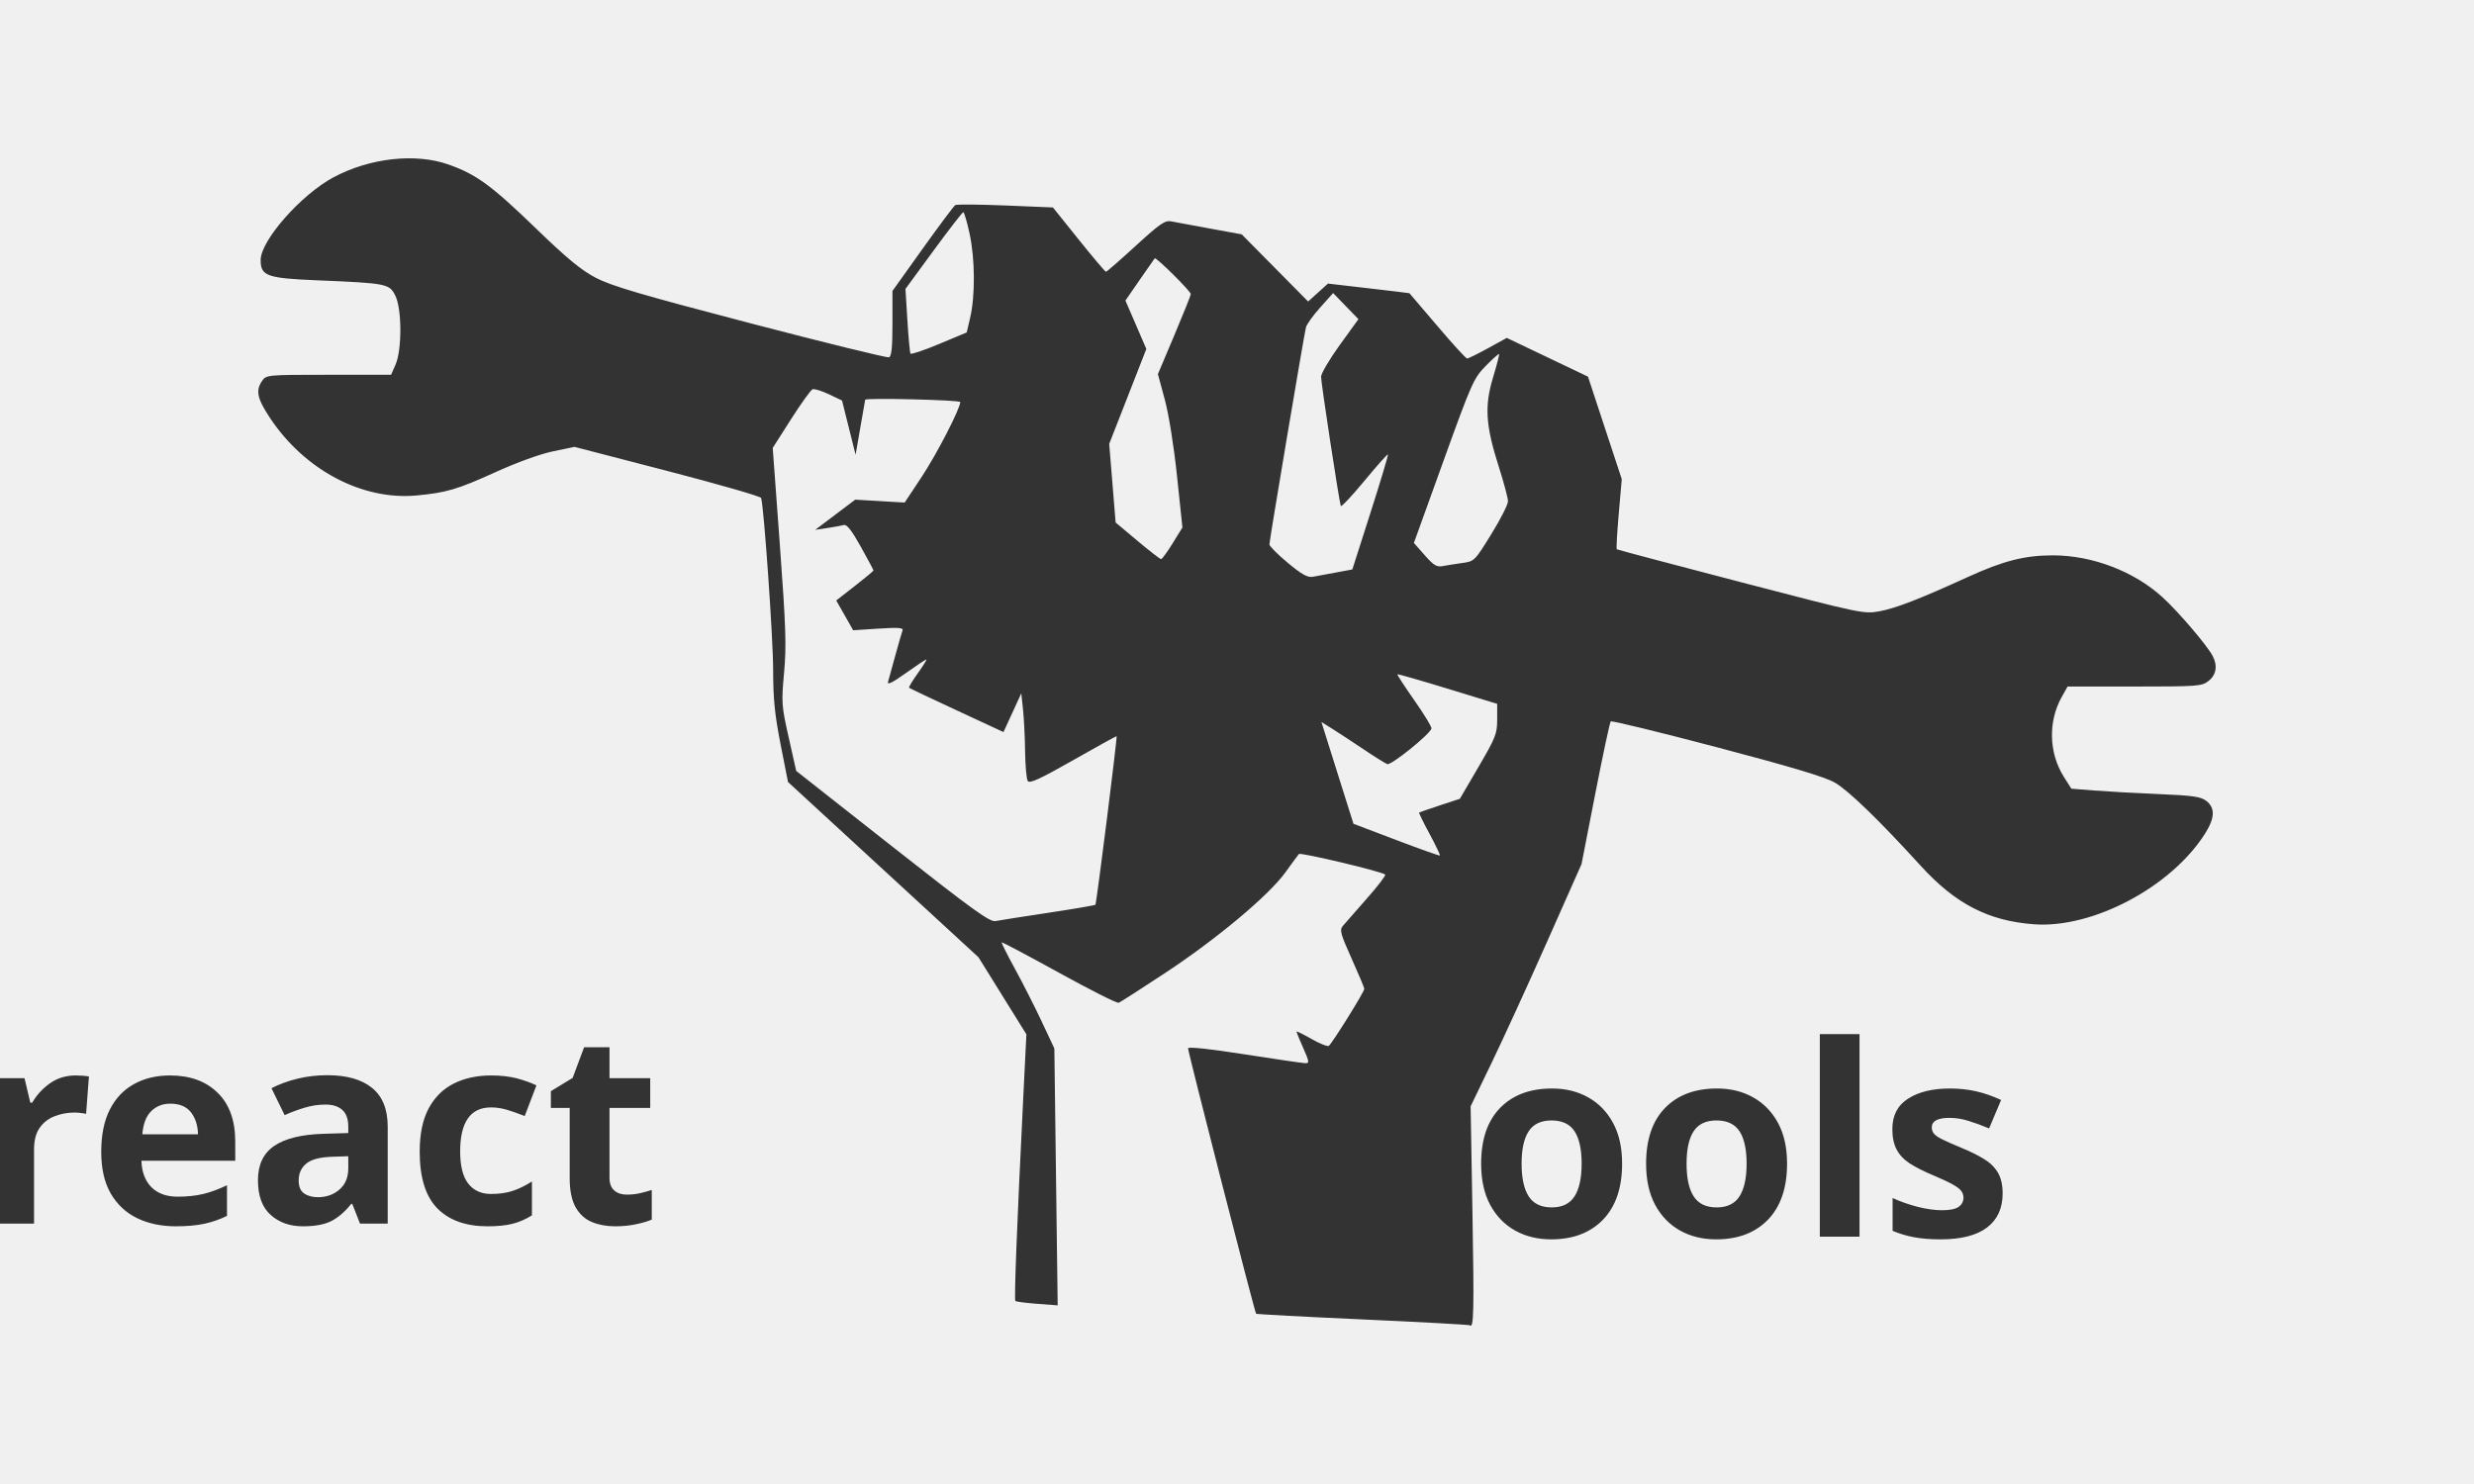
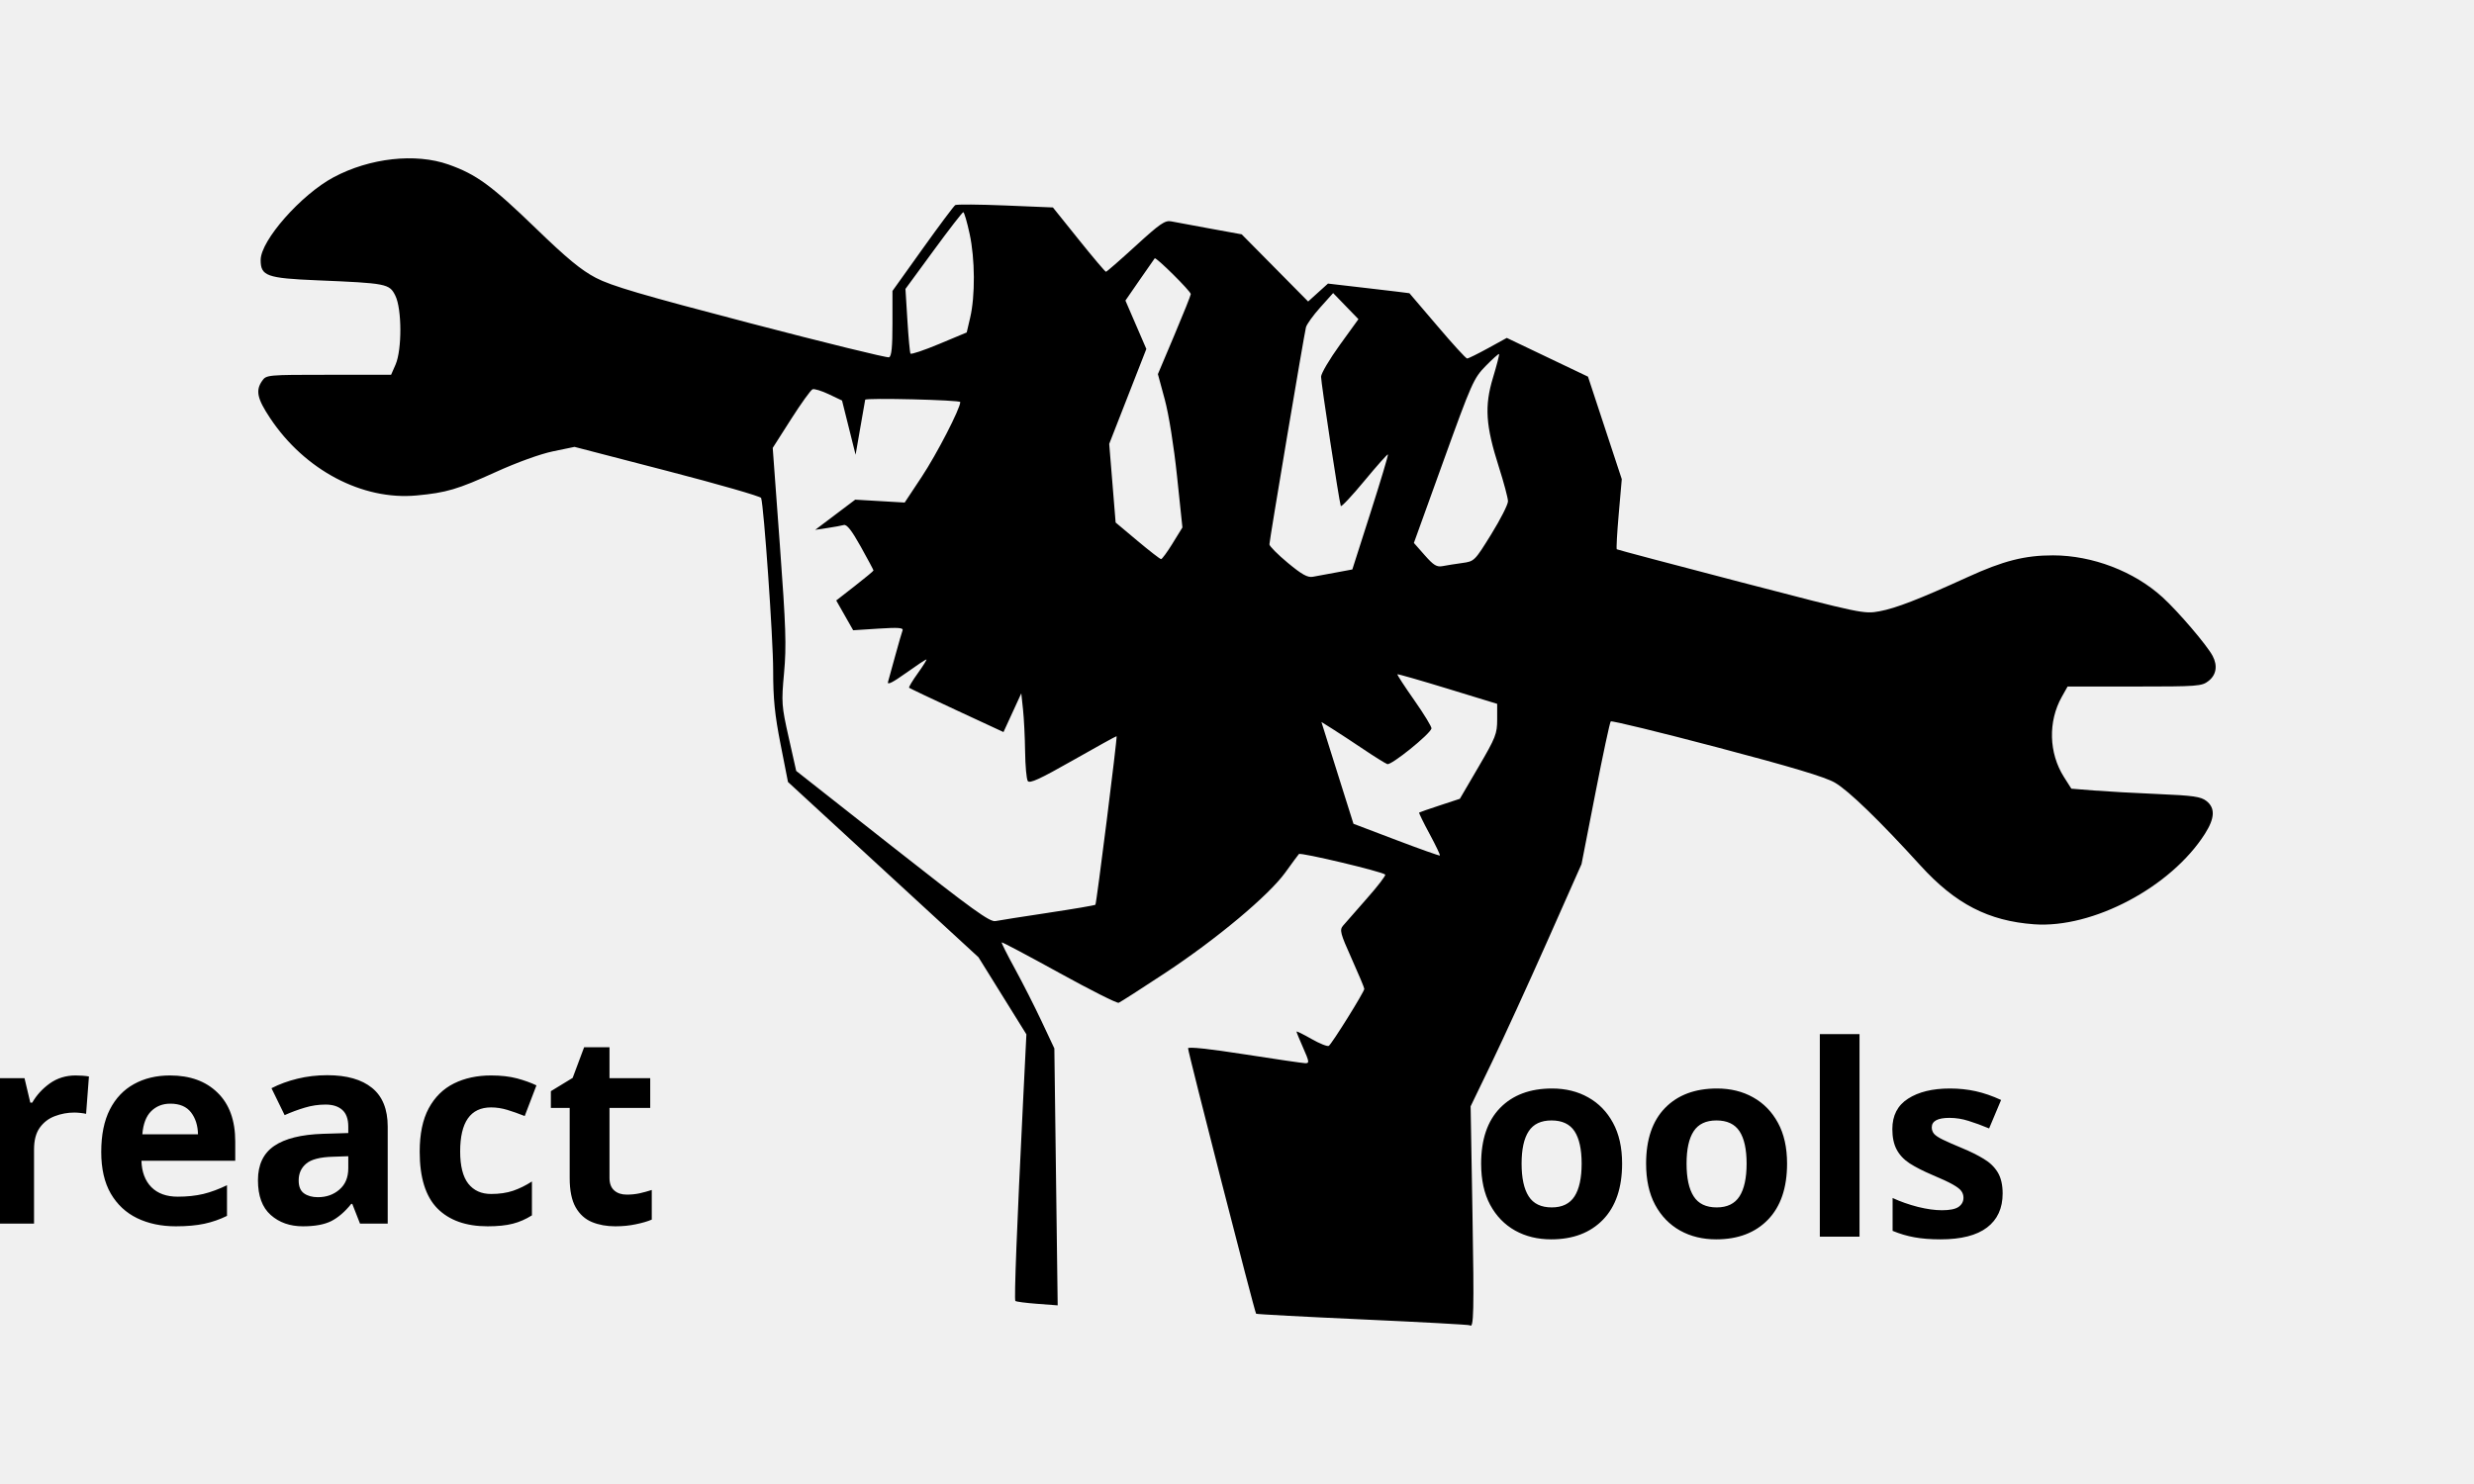
<svg xmlns="http://www.w3.org/2000/svg" width="300" height="180" viewBox="0 0 300 180" version="1.1" id="svg1" xml:space="preserve">
  <defs id="defs1">
-     <style id="style1">.cls-1{fill:#1e1e1d;}.cls-2{fill:#fff;}.cls-3{fill:#5eb28f;}</style>
+     <style id="style1">.cls-1{fill:currentColor;}.cls-2{fill:currentColor;}.cls-3{fill:currentColor;}</style>
  </defs>
  <g id="layer1">
    <g id="g23" transform="translate(-5.196602,13.34866)">
-       <path style="fill:#333333;stroke-width:0.12" d="m 183.436,147.402 c -0.078,-0.071 -5.913,-0.391 -12.966,-0.71 -7.053,-0.319 -12.884,-0.632 -12.957,-0.694 -0.159,-0.135 -8.247,-31.698 -8.25,-32.193 -0.001,-0.212 2.578,0.062 6.821,0.725 3.753,0.586 7.08,1.073 7.394,1.081 0.512,0.013 0.487,-0.177 -0.247,-1.835 -0.45,-1.017 -0.818,-1.916 -0.818,-1.997 0,-0.081 0.812,0.317 1.805,0.885 0.992,0.568 1.941,0.948 2.109,0.844 0.362,-0.224 4.307,-6.555 4.307,-6.913 0,-0.136 -0.69,-1.784 -1.533,-3.662 -1.373,-3.058 -1.483,-3.475 -1.053,-3.993 0.264,-0.318 1.566,-1.803 2.892,-3.301 1.327,-1.498 2.329,-2.806 2.227,-2.908 -0.36,-0.36 -10.264,-2.717 -10.465,-2.49 -0.112,0.127 -0.852,1.131 -1.644,2.232 -2.002,2.783 -8.327,8.073 -14.588,12.203 -2.891,1.907 -5.421,3.53 -5.623,3.608 -0.202,0.077 -3.454,-1.561 -7.227,-3.642 -3.773,-2.08 -6.903,-3.739 -6.956,-3.686 -0.053,0.053 0.666,1.489 1.598,3.191 0.932,1.702 2.39,4.574 3.24,6.383 l 1.546,3.288 0.202,15.583 0.202,15.583 -2.486,-0.188 c -1.367,-0.103 -2.557,-0.26 -2.645,-0.347 -0.159,-0.159 0.181,-8.971 0.937,-24.251 l 0.4,-8.088 -2.905,-4.675 -2.905,-4.675 -11.55,-10.63 -11.55,-10.63 -0.899,-4.574 c -0.708,-3.604 -0.899,-5.512 -0.899,-8.994 0,-3.812 -1.123,-19.877 -1.46,-20.884 -0.065,-0.193 -5.182,-1.666 -11.372,-3.272 l -11.254,-2.921 -2.605,0.539 c -1.546,0.32 -4.372,1.342 -6.952,2.514 -4.637,2.107 -5.966,2.501 -9.596,2.84 -6.573,0.614 -13.57,-3.08 -17.756,-9.376 -1.577,-2.372 -1.788,-3.36 -0.968,-4.531 0.504,-0.719 0.632,-0.731 8.073,-0.731 h 7.561 l 0.54,-1.233 c 0.79,-1.803 0.774,-6.755 -0.026,-8.365 -0.72,-1.448 -1.023,-1.507 -9.482,-1.861 -6.114,-0.256 -6.849,-0.52 -6.849,-2.461 0,-2.37 4.912,-7.943 8.851,-10.042 4.394,-2.342 9.926,-2.955 13.928,-1.542 3.371,1.19 5.206,2.531 10.596,7.746 3.765,3.643 5.484,5.062 7.266,5.996 1.879,0.985 5.53,2.059 18.737,5.512 9.022,2.359 16.591,4.217 16.82,4.129 0.304,-0.117 0.416,-1.225 0.416,-4.104 v -3.944 l 3.652,-5.111 c 2.008,-2.811 3.791,-5.197 3.962,-5.302 0.171,-0.105 2.905,-0.084 6.076,0.047 l 5.766,0.239 3.131,3.901 c 1.722,2.145 3.207,3.901 3.301,3.901 0.093,0 1.716,-1.415 3.606,-3.145 2.956,-2.705 3.56,-3.12 4.316,-2.968 0.484,0.097 2.603,0.49 4.709,0.874 l 3.829,0.697 4.028,4.074 4.028,4.074 1.203,-1.087 1.203,-1.087 4.914,0.57 c 2.703,0.314 4.936,0.583 4.962,0.599 0.026,0.016 1.552,1.804 3.391,3.974 1.839,2.17 3.462,3.946 3.606,3.946 0.144,0 1.286,-0.563 2.537,-1.25 l 2.274,-1.25 4.923,2.35 4.923,2.35 2.048,6.216 2.048,6.216 -0.367,4.201 c -0.202,2.311 -0.31,4.248 -0.239,4.305 0.07,0.057 6.838,1.852 15.039,3.989 14.7,3.831 14.938,3.88 16.84,3.527 1.972,-0.367 4.838,-1.479 10.666,-4.14 4.338,-1.981 6.93,-2.641 10.358,-2.638 4.78,0.004 9.848,1.947 13.292,5.095 1.915,1.75 5.368,5.796 6.056,7.095 0.63,1.19 0.452,2.301 -0.486,3.039 -0.823,0.648 -1.27,0.681 -8.982,0.681 h -8.115 l -0.702,1.249 c -1.682,2.992 -1.581,6.823 0.256,9.719 l 0.903,1.423 2.753,0.219 c 1.514,0.12 5.019,0.315 7.79,0.433 4.255,0.181 5.161,0.312 5.836,0.843 1.079,0.849 1.024,2.072 -0.178,3.968 -4.098,6.463 -13.603,11.503 -20.715,10.985 -5.545,-0.404 -9.556,-2.477 -13.784,-7.126 -4.962,-5.457 -8.701,-9.079 -10.382,-10.057 -1.167,-0.68 -5.244,-1.903 -14.303,-4.291 -6.969,-1.837 -12.762,-3.247 -12.874,-3.133 -0.112,0.114 -0.954,4.054 -1.872,8.757 l -1.669,8.549 -4.158,9.371 c -2.287,5.154 -5.313,11.765 -6.724,14.69 l -2.566,5.319 0.225,13.095 c 0.203,11.802 0.153,13.897 -0.317,13.469 z M 132.314,97.364 c 3.067,-0.46 5.638,-0.899 5.713,-0.975 0.134,-0.134 2.674,-20.331 2.571,-20.442 -0.029,-0.031 -2.401,1.279 -5.272,2.911 -4.051,2.302 -5.283,2.867 -5.502,2.522 -0.155,-0.245 -0.3,-1.85 -0.322,-3.568 -0.022,-1.718 -0.136,-4.01 -0.252,-5.094 l -0.211,-1.97 -1.079,2.349 -1.079,2.349 -5.661,-2.626 c -3.114,-1.444 -5.717,-2.681 -5.784,-2.748 -0.068,-0.067 0.413,-0.868 1.068,-1.78 0.655,-0.912 1.118,-1.658 1.028,-1.658 -0.089,0 -1.212,0.749 -2.494,1.663 -1.612,1.15 -2.279,1.48 -2.161,1.069 0.094,-0.327 0.493,-1.771 0.886,-3.21 0.394,-1.438 0.788,-2.804 0.877,-3.035 0.127,-0.331 -0.492,-0.378 -2.913,-0.222 l -3.074,0.198 -1.027,-1.806 -1.027,-1.806 2.26,-1.762 c 1.243,-0.969 2.26,-1.814 2.26,-1.877 0,-0.064 -0.694,-1.362 -1.543,-2.886 -1.091,-1.959 -1.693,-2.729 -2.055,-2.628 -0.282,0.078 -1.178,0.242 -1.992,0.364 l -1.48,0.221 2.426,-1.83 2.426,-1.83 2.999,0.175 2.999,0.175 2.061,-3.113 c 1.834,-2.769 4.679,-8.289 4.679,-9.075 0,-0.255 -11.474,-0.534 -11.529,-0.281 -0.011,0.052 -0.278,1.574 -0.592,3.383 l -0.571,3.288 -0.822,-3.288 -0.822,-3.288 -1.591,-0.758 c -0.875,-0.417 -1.767,-0.69 -1.983,-0.607 -0.216,0.083 -1.391,1.717 -2.612,3.632 l -2.219,3.481 0.862,11.732 c 0.737,10.031 0.811,12.284 0.514,15.54 -0.331,3.633 -0.306,3.993 0.562,7.856 l 0.909,4.048 11.673,9.19 c 9.769,7.691 11.807,9.163 12.495,9.024 0.452,-0.092 3.331,-0.543 6.398,-1.004 z m 46.24,-9.551 c -0.75,-1.39 -1.322,-2.561 -1.271,-2.603 0.051,-0.041 1.183,-0.434 2.516,-0.873 l 2.423,-0.798 2.262,-3.87 c 2.085,-3.567 2.262,-4.017 2.262,-5.757 v -1.888 l -6.001,-1.837 c -3.3,-1.01 -6.045,-1.798 -6.099,-1.749 -0.054,0.048 0.874,1.474 2.062,3.168 1.188,1.694 2.12,3.228 2.071,3.408 -0.193,0.711 -4.892,4.497 -5.359,4.318 -0.265,-0.102 -1.555,-0.907 -2.867,-1.789 -1.312,-0.882 -3,-1.99 -3.752,-2.462 l -1.367,-0.858 0.743,2.369 c 0.409,1.303 1.283,4.081 1.943,6.174 l 1.2,3.805 5.179,1.967 c 2.848,1.082 5.233,1.93 5.299,1.884 0.066,-0.046 -0.494,-1.22 -1.243,-2.611 z m -11.358,-31.72 1.986,-0.37 2.214,-6.923 c 1.218,-3.807 2.165,-6.972 2.105,-7.032 -0.06,-0.06 -1.351,1.39 -2.868,3.223 -1.517,1.833 -2.801,3.197 -2.852,3.033 -0.224,-0.716 -2.406,-15.022 -2.391,-15.681 0.009,-0.402 1.032,-2.136 2.274,-3.854 l 2.258,-3.124 -1.534,-1.584 -1.534,-1.584 -1.567,1.749 c -0.862,0.962 -1.64,2.045 -1.73,2.406 -0.241,0.975 -4.43,25.869 -4.43,26.326 0,0.215 0.999,1.222 2.219,2.236 1.709,1.421 2.408,1.811 3.042,1.697 0.452,-0.081 1.716,-0.314 2.808,-0.518 z m 15.297,-1.15 c 1.488,-0.203 1.516,-0.231 3.535,-3.493 1.119,-1.809 2.032,-3.608 2.029,-4 -0.003,-0.391 -0.503,-2.267 -1.11,-4.168 -1.603,-5.019 -1.756,-7.363 -0.71,-10.82 0.461,-1.523 0.792,-2.814 0.737,-2.87 -0.056,-0.056 -0.786,0.598 -1.624,1.453 -1.45,1.481 -1.692,2.025 -5.113,11.507 l -3.591,9.953 1.312,1.49 c 1.082,1.229 1.463,1.461 2.173,1.322 0.474,-0.093 1.536,-0.261 2.361,-0.374 z m -35.099,-2.396 1.184,-1.918 -0.653,-6.22 c -0.384,-3.654 -0.997,-7.491 -1.487,-9.3 l -0.833,-3.08 1.994,-4.721 c 1.097,-2.596 1.994,-4.84 1.994,-4.985 0,-0.345 -4.22,-4.528 -4.375,-4.337 -0.065,0.08 -0.891,1.265 -1.835,2.633 l -1.716,2.487 1.268,2.936 1.268,2.936 -2.251,5.757 -2.251,5.757 0.389,4.768 0.389,4.768 2.646,2.22 c 1.455,1.221 2.745,2.22 2.866,2.22 0.121,0 0.753,-0.863 1.405,-1.918 z m -24.554,-27.362 c 0.621,-2.659 0.592,-7.125 -0.064,-10.163 -0.314,-1.455 -0.661,-2.641 -0.771,-2.635 -0.109,0.006 -1.732,2.102 -3.605,4.66 l -3.406,4.649 0.235,3.807 c 0.129,2.094 0.297,3.91 0.373,4.036 0.076,0.126 1.641,-0.399 3.478,-1.167 l 3.341,-1.396 z" id="path22" />
-       <text xml:space="preserve" style="font-style:normal;font-variant:normal;font-weight:600;font-stretch:normal;font-size:32.314px;font-family:'Myriad Pro';-inkscape-font-specification:'Myriad Pro, Semi-Bold';font-variant-ligatures:normal;font-variant-caps:normal;font-variant-numeric:normal;font-variant-east-asian:normal;text-align:center;writing-mode:lr-tb;direction:ltr;text-anchor:middle;fill:#333333;stroke-width:0.221" x="73.038" y="135.066" id="text22">
+       <path style="fill:currentColor;stroke-width:0.12" d="m 183.436,147.402 c -0.078,-0.071 -5.913,-0.391 -12.966,-0.71 -7.053,-0.319 -12.884,-0.632 -12.957,-0.694 -0.159,-0.135 -8.247,-31.698 -8.25,-32.193 -0.001,-0.212 2.578,0.062 6.821,0.725 3.753,0.586 7.08,1.073 7.394,1.081 0.512,0.013 0.487,-0.177 -0.247,-1.835 -0.45,-1.017 -0.818,-1.916 -0.818,-1.997 0,-0.081 0.812,0.317 1.805,0.885 0.992,0.568 1.941,0.948 2.109,0.844 0.362,-0.224 4.307,-6.555 4.307,-6.913 0,-0.136 -0.69,-1.784 -1.533,-3.662 -1.373,-3.058 -1.483,-3.475 -1.053,-3.993 0.264,-0.318 1.566,-1.803 2.892,-3.301 1.327,-1.498 2.329,-2.806 2.227,-2.908 -0.36,-0.36 -10.264,-2.717 -10.465,-2.49 -0.112,0.127 -0.852,1.131 -1.644,2.232 -2.002,2.783 -8.327,8.073 -14.588,12.203 -2.891,1.907 -5.421,3.53 -5.623,3.608 -0.202,0.077 -3.454,-1.561 -7.227,-3.642 -3.773,-2.08 -6.903,-3.739 -6.956,-3.686 -0.053,0.053 0.666,1.489 1.598,3.191 0.932,1.702 2.39,4.574 3.24,6.383 l 1.546,3.288 0.202,15.583 0.202,15.583 -2.486,-0.188 c -1.367,-0.103 -2.557,-0.26 -2.645,-0.347 -0.159,-0.159 0.181,-8.971 0.937,-24.251 l 0.4,-8.088 -2.905,-4.675 -2.905,-4.675 -11.55,-10.63 -11.55,-10.63 -0.899,-4.574 c -0.708,-3.604 -0.899,-5.512 -0.899,-8.994 0,-3.812 -1.123,-19.877 -1.46,-20.884 -0.065,-0.193 -5.182,-1.666 -11.372,-3.272 l -11.254,-2.921 -2.605,0.539 c -1.546,0.32 -4.372,1.342 -6.952,2.514 -4.637,2.107 -5.966,2.501 -9.596,2.84 -6.573,0.614 -13.57,-3.08 -17.756,-9.376 -1.577,-2.372 -1.788,-3.36 -0.968,-4.531 0.504,-0.719 0.632,-0.731 8.073,-0.731 h 7.561 l 0.54,-1.233 c 0.79,-1.803 0.774,-6.755 -0.026,-8.365 -0.72,-1.448 -1.023,-1.507 -9.482,-1.861 -6.114,-0.256 -6.849,-0.52 -6.849,-2.461 0,-2.37 4.912,-7.943 8.851,-10.042 4.394,-2.342 9.926,-2.955 13.928,-1.542 3.371,1.19 5.206,2.531 10.596,7.746 3.765,3.643 5.484,5.062 7.266,5.996 1.879,0.985 5.53,2.059 18.737,5.512 9.022,2.359 16.591,4.217 16.82,4.129 0.304,-0.117 0.416,-1.225 0.416,-4.104 v -3.944 l 3.652,-5.111 c 2.008,-2.811 3.791,-5.197 3.962,-5.302 0.171,-0.105 2.905,-0.084 6.076,0.047 l 5.766,0.239 3.131,3.901 c 1.722,2.145 3.207,3.901 3.301,3.901 0.093,0 1.716,-1.415 3.606,-3.145 2.956,-2.705 3.56,-3.12 4.316,-2.968 0.484,0.097 2.603,0.49 4.709,0.874 l 3.829,0.697 4.028,4.074 4.028,4.074 1.203,-1.087 1.203,-1.087 4.914,0.57 c 2.703,0.314 4.936,0.583 4.962,0.599 0.026,0.016 1.552,1.804 3.391,3.974 1.839,2.17 3.462,3.946 3.606,3.946 0.144,0 1.286,-0.563 2.537,-1.25 l 2.274,-1.25 4.923,2.35 4.923,2.35 2.048,6.216 2.048,6.216 -0.367,4.201 c -0.202,2.311 -0.31,4.248 -0.239,4.305 0.07,0.057 6.838,1.852 15.039,3.989 14.7,3.831 14.938,3.88 16.84,3.527 1.972,-0.367 4.838,-1.479 10.666,-4.14 4.338,-1.981 6.93,-2.641 10.358,-2.638 4.78,0.004 9.848,1.947 13.292,5.095 1.915,1.75 5.368,5.796 6.056,7.095 0.63,1.19 0.452,2.301 -0.486,3.039 -0.823,0.648 -1.27,0.681 -8.982,0.681 h -8.115 l -0.702,1.249 c -1.682,2.992 -1.581,6.823 0.256,9.719 l 0.903,1.423 2.753,0.219 c 1.514,0.12 5.019,0.315 7.79,0.433 4.255,0.181 5.161,0.312 5.836,0.843 1.079,0.849 1.024,2.072 -0.178,3.968 -4.098,6.463 -13.603,11.503 -20.715,10.985 -5.545,-0.404 -9.556,-2.477 -13.784,-7.126 -4.962,-5.457 -8.701,-9.079 -10.382,-10.057 -1.167,-0.68 -5.244,-1.903 -14.303,-4.291 -6.969,-1.837 -12.762,-3.247 -12.874,-3.133 -0.112,0.114 -0.954,4.054 -1.872,8.757 l -1.669,8.549 -4.158,9.371 c -2.287,5.154 -5.313,11.765 -6.724,14.69 l -2.566,5.319 0.225,13.095 c 0.203,11.802 0.153,13.897 -0.317,13.469 z M 132.314,97.364 c 3.067,-0.46 5.638,-0.899 5.713,-0.975 0.134,-0.134 2.674,-20.331 2.571,-20.442 -0.029,-0.031 -2.401,1.279 -5.272,2.911 -4.051,2.302 -5.283,2.867 -5.502,2.522 -0.155,-0.245 -0.3,-1.85 -0.322,-3.568 -0.022,-1.718 -0.136,-4.01 -0.252,-5.094 l -0.211,-1.97 -1.079,2.349 -1.079,2.349 -5.661,-2.626 c -3.114,-1.444 -5.717,-2.681 -5.784,-2.748 -0.068,-0.067 0.413,-0.868 1.068,-1.78 0.655,-0.912 1.118,-1.658 1.028,-1.658 -0.089,0 -1.212,0.749 -2.494,1.663 -1.612,1.15 -2.279,1.48 -2.161,1.069 0.094,-0.327 0.493,-1.771 0.886,-3.21 0.394,-1.438 0.788,-2.804 0.877,-3.035 0.127,-0.331 -0.492,-0.378 -2.913,-0.222 l -3.074,0.198 -1.027,-1.806 -1.027,-1.806 2.26,-1.762 c 1.243,-0.969 2.26,-1.814 2.26,-1.877 0,-0.064 -0.694,-1.362 -1.543,-2.886 -1.091,-1.959 -1.693,-2.729 -2.055,-2.628 -0.282,0.078 -1.178,0.242 -1.992,0.364 l -1.48,0.221 2.426,-1.83 2.426,-1.83 2.999,0.175 2.999,0.175 2.061,-3.113 c 1.834,-2.769 4.679,-8.289 4.679,-9.075 0,-0.255 -11.474,-0.534 -11.529,-0.281 -0.011,0.052 -0.278,1.574 -0.592,3.383 l -0.571,3.288 -0.822,-3.288 -0.822,-3.288 -1.591,-0.758 c -0.875,-0.417 -1.767,-0.69 -1.983,-0.607 -0.216,0.083 -1.391,1.717 -2.612,3.632 l -2.219,3.481 0.862,11.732 c 0.737,10.031 0.811,12.284 0.514,15.54 -0.331,3.633 -0.306,3.993 0.562,7.856 l 0.909,4.048 11.673,9.19 c 9.769,7.691 11.807,9.163 12.495,9.024 0.452,-0.092 3.331,-0.543 6.398,-1.004 z m 46.24,-9.551 c -0.75,-1.39 -1.322,-2.561 -1.271,-2.603 0.051,-0.041 1.183,-0.434 2.516,-0.873 l 2.423,-0.798 2.262,-3.87 c 2.085,-3.567 2.262,-4.017 2.262,-5.757 v -1.888 l -6.001,-1.837 c -3.3,-1.01 -6.045,-1.798 -6.099,-1.749 -0.054,0.048 0.874,1.474 2.062,3.168 1.188,1.694 2.12,3.228 2.071,3.408 -0.193,0.711 -4.892,4.497 -5.359,4.318 -0.265,-0.102 -1.555,-0.907 -2.867,-1.789 -1.312,-0.882 -3,-1.99 -3.752,-2.462 l -1.367,-0.858 0.743,2.369 c 0.409,1.303 1.283,4.081 1.943,6.174 l 1.2,3.805 5.179,1.967 c 2.848,1.082 5.233,1.93 5.299,1.884 0.066,-0.046 -0.494,-1.22 -1.243,-2.611 z m -11.358,-31.72 1.986,-0.37 2.214,-6.923 c 1.218,-3.807 2.165,-6.972 2.105,-7.032 -0.06,-0.06 -1.351,1.39 -2.868,3.223 -1.517,1.833 -2.801,3.197 -2.852,3.033 -0.224,-0.716 -2.406,-15.022 -2.391,-15.681 0.009,-0.402 1.032,-2.136 2.274,-3.854 l 2.258,-3.124 -1.534,-1.584 -1.534,-1.584 -1.567,1.749 c -0.862,0.962 -1.64,2.045 -1.73,2.406 -0.241,0.975 -4.43,25.869 -4.43,26.326 0,0.215 0.999,1.222 2.219,2.236 1.709,1.421 2.408,1.811 3.042,1.697 0.452,-0.081 1.716,-0.314 2.808,-0.518 z m 15.297,-1.15 c 1.488,-0.203 1.516,-0.231 3.535,-3.493 1.119,-1.809 2.032,-3.608 2.029,-4 -0.003,-0.391 -0.503,-2.267 -1.11,-4.168 -1.603,-5.019 -1.756,-7.363 -0.71,-10.82 0.461,-1.523 0.792,-2.814 0.737,-2.87 -0.056,-0.056 -0.786,0.598 -1.624,1.453 -1.45,1.481 -1.692,2.025 -5.113,11.507 l -3.591,9.953 1.312,1.49 c 1.082,1.229 1.463,1.461 2.173,1.322 0.474,-0.093 1.536,-0.261 2.361,-0.374 z m -35.099,-2.396 1.184,-1.918 -0.653,-6.22 c -0.384,-3.654 -0.997,-7.491 -1.487,-9.3 l -0.833,-3.08 1.994,-4.721 c 1.097,-2.596 1.994,-4.84 1.994,-4.985 0,-0.345 -4.22,-4.528 -4.375,-4.337 -0.065,0.08 -0.891,1.265 -1.835,2.633 l -1.716,2.487 1.268,2.936 1.268,2.936 -2.251,5.757 -2.251,5.757 0.389,4.768 0.389,4.768 2.646,2.22 c 1.455,1.221 2.745,2.22 2.866,2.22 0.121,0 0.753,-0.863 1.405,-1.918 z m -24.554,-27.362 c 0.621,-2.659 0.592,-7.125 -0.064,-10.163 -0.314,-1.455 -0.661,-2.641 -0.771,-2.635 -0.109,0.006 -1.732,2.102 -3.605,4.66 l -3.406,4.649 0.235,3.807 c 0.129,2.094 0.297,3.91 0.373,4.036 0.076,0.126 1.641,-0.399 3.478,-1.167 l 3.341,-1.396 z" id="path22" />
+       <text xml:space="preserve" style="font-style:normal;font-variant:normal;font-weight:600;font-stretch:normal;font-size:32.314px;font-family:'Myriad Pro';-inkscape-font-specification:'Myriad Pro, Semi-Bold';font-variant-ligatures:normal;font-variant-caps:normal;font-variant-numeric:normal;font-variant-east-asian:normal;text-align:center;writing-mode:lr-tb;direction:ltr;text-anchor:middle;fill:currentColor;stroke-width:0.221" x="73.038" y="135.066" id="text22">
        <tspan id="tspan22" x="73.038" y="135.066" style="font-style:normal;font-variant:normal;font-weight:600;font-stretch:normal;font-size:32.314px;font-family:'Myriad Pro';-inkscape-font-specification:'Myriad Pro, Semi-Bold';font-variant-ligatures:normal;font-variant-caps:normal;font-variant-numeric:normal;font-variant-east-asian:normal;stroke-width:0.221">react</tspan>
      </text>
-       <text xml:space="preserve" style="font-style:normal;font-variant:normal;font-weight:600;font-stretch:normal;font-size:32.314px;font-family:'Myriad Pro';-inkscape-font-specification:'Myriad Pro, Semi-Bold';font-variant-ligatures:normal;font-variant-caps:normal;font-variant-numeric:normal;font-variant-east-asian:normal;text-align:center;writing-mode:lr-tb;direction:ltr;text-anchor:middle;fill:#333333;stroke-width:0.221" x="238.703" y="136.65" id="text23">
+       <text xml:space="preserve" style="font-style:normal;font-variant:normal;font-weight:600;font-stretch:normal;font-size:32.314px;font-family:'Myriad Pro';-inkscape-font-specification:'Myriad Pro, Semi-Bold';font-variant-ligatures:normal;font-variant-caps:normal;font-variant-numeric:normal;font-variant-east-asian:normal;text-align:center;writing-mode:lr-tb;direction:ltr;text-anchor:middle;fill:currentColor;stroke-width:0.221" x="238.703" y="136.65" id="text23">
        <tspan id="tspan23" x="238.703" y="136.65" style="font-style:normal;font-variant:normal;font-weight:600;font-stretch:normal;font-size:32.314px;font-family:'Myriad Pro';-inkscape-font-specification:'Myriad Pro, Semi-Bold';font-variant-ligatures:normal;font-variant-caps:normal;font-variant-numeric:normal;font-variant-east-asian:normal;stroke-width:0.221">tools</tspan>
      </text>
    </g>
  </g>
</svg>
